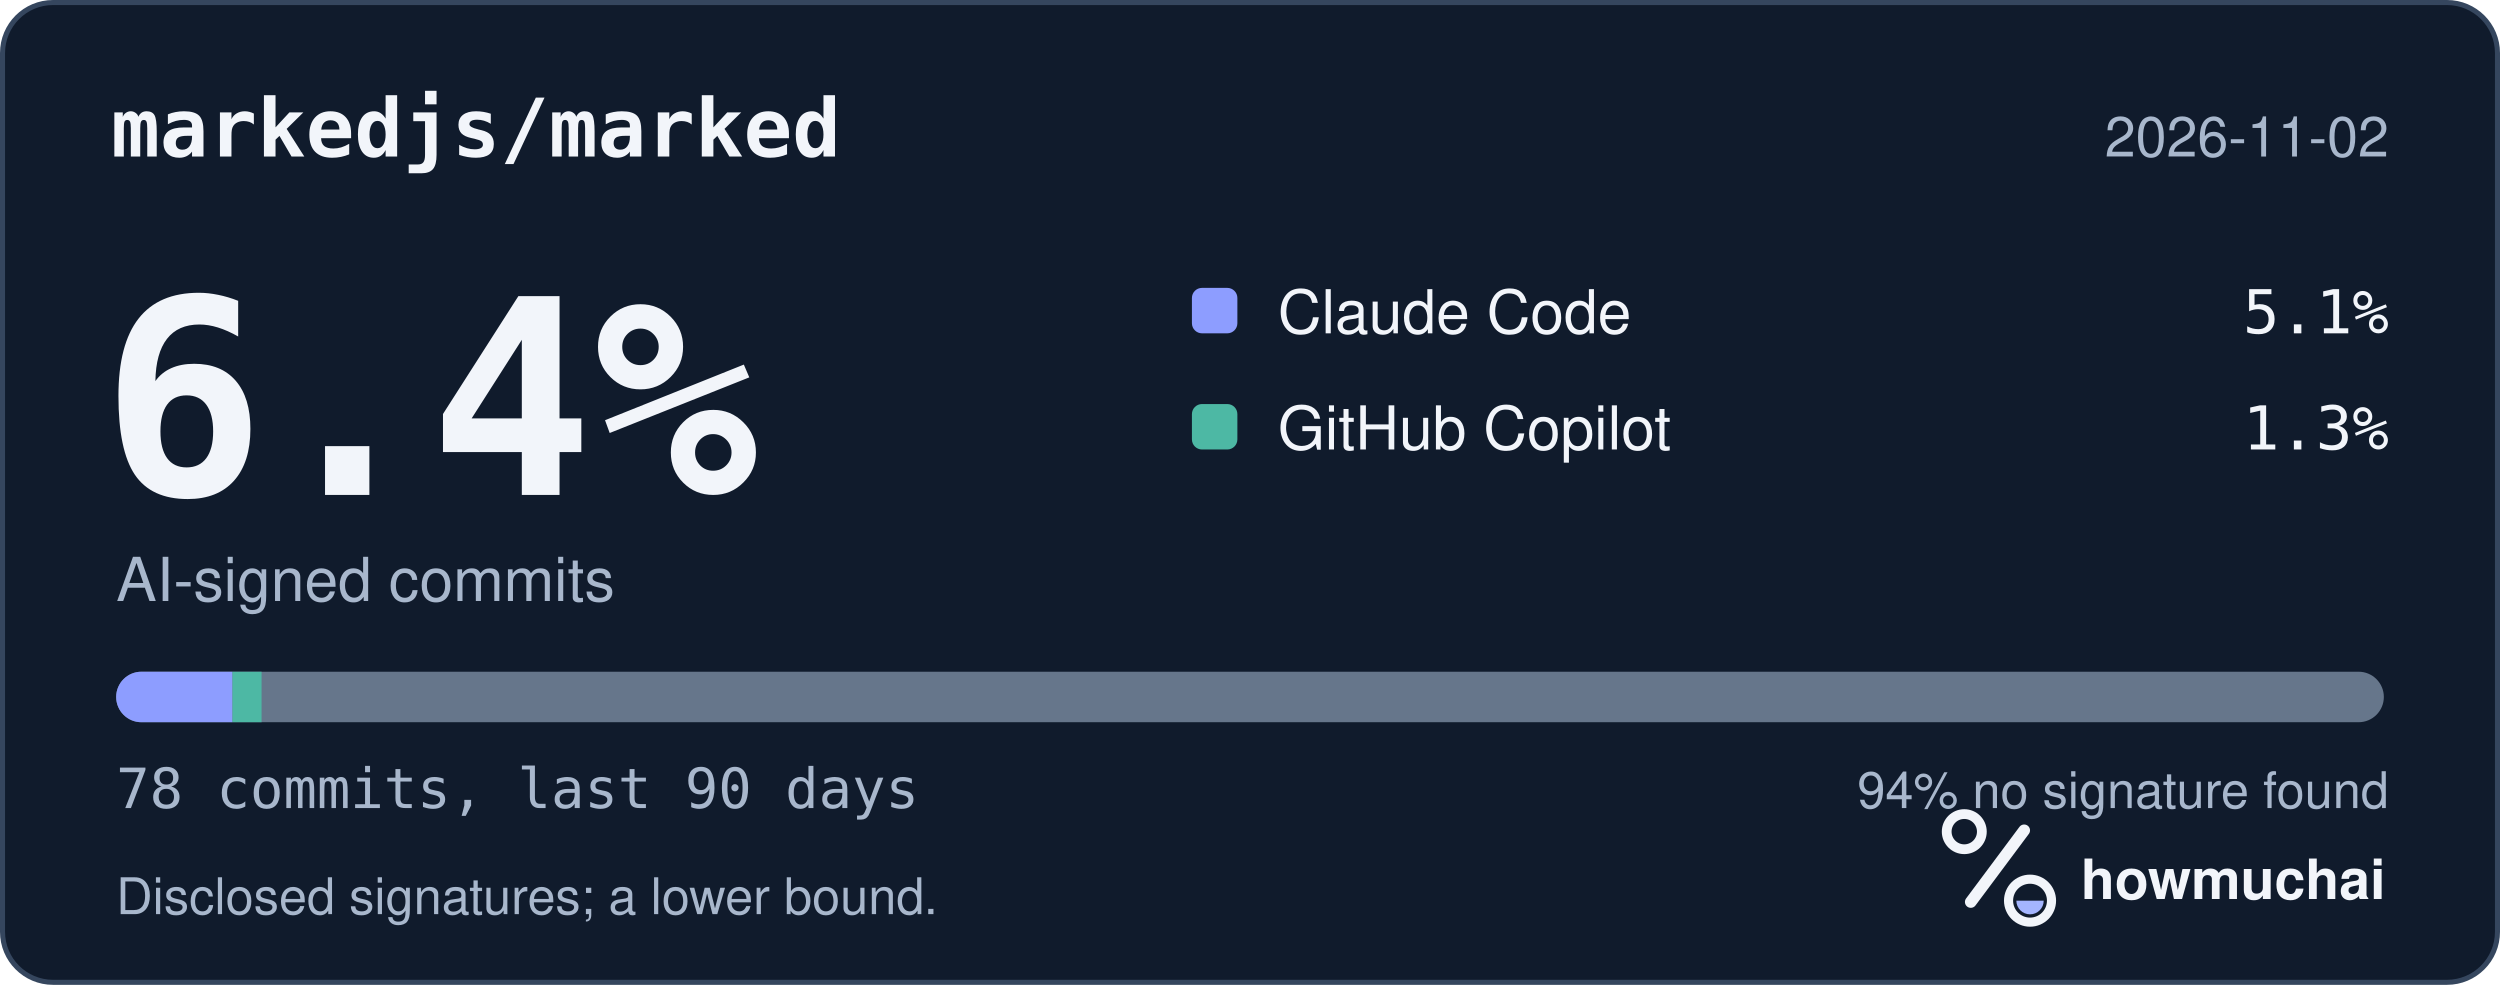
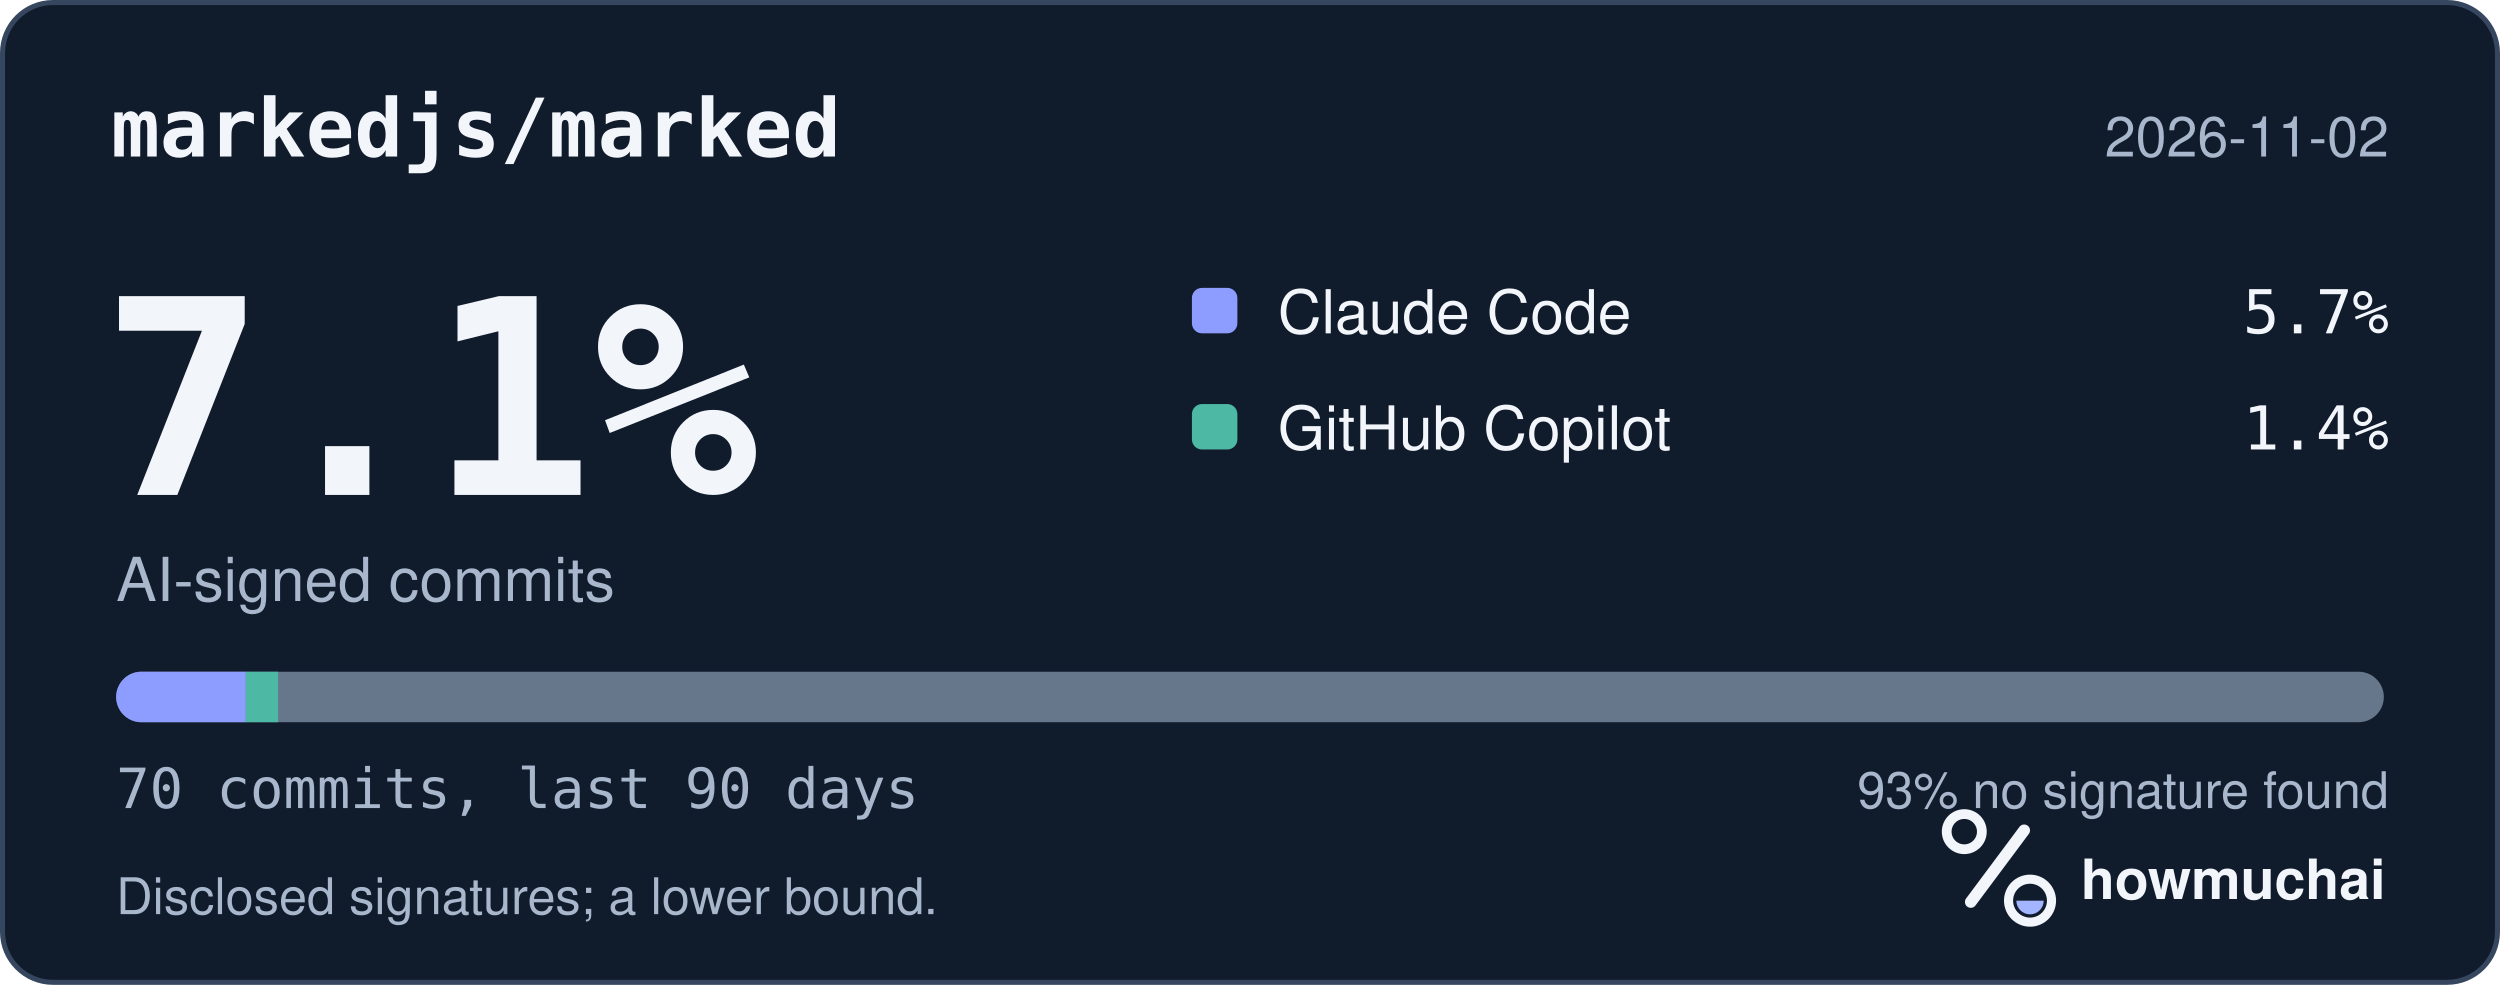
<svg xmlns="http://www.w3.org/2000/svg" width="495" height="195" viewBox="0 0 495 195" role="img" aria-labelledby="hm-t hm-d">
  <rect x="0.5" y="0.5" width="494" height="194" rx="10" fill="#101B2C" stroke="#35465E" />
  <text x="22" y="31" fill="#F2F5FA" font-family="ui-monospace, SF Mono, Menlo, Consolas, IBM Plex Mono, monospace" font-size="16" font-weight="600">markedjs/marked</text>
  <text x="473" y="31" fill="#A8B7CC" font-family="-apple-system, BlinkMacSystemFont, Segoe UI, Helvetica, Arial, Fira Sans, sans-serif" font-size="11" text-anchor="end">2026-11-02</text>
-   <text x="20" y="98" fill="#F2F5FA" font-family="ui-monospace, SF Mono, Menlo, Consolas, IBM Plex Mono, monospace" font-size="54" font-weight="700">6.4%</text>
+   <text x="20" y="98" fill="#F2F5FA" font-family="ui-monospace, SF Mono, Menlo, Consolas, IBM Plex Mono, monospace" font-size="54" font-weight="700">7.1%</text>
  <text x="23" y="119" fill="#A8B7CC" font-family="-apple-system, BlinkMacSystemFont, Segoe UI, Helvetica, Arial, Fira Sans, sans-serif" font-size="12">AI-signed commits</text>
  <rect x="236" y="57" width="9" height="9" rx="2" fill="#8D9DFF" />
  <text x="253" y="66" fill="#F2F5FA" font-family="-apple-system, BlinkMacSystemFont, Segoe UI, Helvetica, Arial, Fira Sans, sans-serif" font-size="12">Claude Code</text>
-   <text x="473" y="66" fill="#F2F5FA" font-family="ui-monospace, SF Mono, Menlo, Consolas, IBM Plex Mono, monospace" font-size="12" text-anchor="end">5.1%</text>
+   <text x="473" y="66" fill="#F2F5FA" font-family="ui-monospace, SF Mono, Menlo, Consolas, IBM Plex Mono, monospace" font-size="12" text-anchor="end">5.7%</text>
  <rect x="236" y="80" width="9" height="9" rx="2" fill="#4DB8A4" />
  <text x="253" y="89" fill="#F2F5FA" font-family="-apple-system, BlinkMacSystemFont, Segoe UI, Helvetica, Arial, Fira Sans, sans-serif" font-size="12">GitHub Copilot</text>
-   <text x="473" y="89" fill="#F2F5FA" font-family="ui-monospace, SF Mono, Menlo, Consolas, IBM Plex Mono, monospace" font-size="12" text-anchor="end">1.3%</text>
+   <text x="473" y="89" fill="#F2F5FA" font-family="ui-monospace, SF Mono, Menlo, Consolas, IBM Plex Mono, monospace" font-size="12" text-anchor="end">1.4%</text>
  <defs>
    <clipPath id="hm-bar">
      <rect x="23" y="133" width="449" height="10" rx="5" />
    </clipPath>
  </defs>
  <rect x="23" y="133" width="449" height="10" rx="5" fill="#66768B" />
  <g clip-path="url(#hm-bar)">
-     <rect x="23.00" y="133" width="23.03" height="10" fill="#8D9DFF" />
-     <rect x="46.03" y="133" width="5.76" height="10" fill="#4DB8A4" />
+     <rect x="23.00" y="133" width="25.66" height="10" fill="#8D9DFF" />
+     <rect x="48.66" y="133" width="6.41" height="10" fill="#4DB8A4" />
  </g>
-   <text x="23" y="160" fill="#A8B7CC" font-family="ui-monospace, SF Mono, Menlo, Consolas, IBM Plex Mono, monospace" font-size="11">78 commits, last 90 days</text>
-   <text x="473" y="160" fill="#A8B7CC" font-family="-apple-system, BlinkMacSystemFont, Segoe UI, Helvetica, Arial, Fira Sans, sans-serif" font-size="10" text-anchor="end">94% no signature found</text>
+   <text x="23" y="160" fill="#A8B7CC" font-family="ui-monospace, SF Mono, Menlo, Consolas, IBM Plex Mono, monospace" font-size="11">70 commits, last 90 days</text>
+   <text x="473" y="160" fill="#A8B7CC" font-family="-apple-system, BlinkMacSystemFont, Segoe UI, Helvetica, Arial, Fira Sans, sans-serif" font-size="10" text-anchor="end">93% no signature found</text>
  <text x="23" y="181" fill="#A8B7CC" font-family="-apple-system, BlinkMacSystemFont, Segoe UI, Helvetica, Arial, Fira Sans, sans-serif" font-size="10">Disclosed signatures; a lower bound.</text>
  <g transform="translate(379 155) scale(0.06445312)">
    <circle cx="154" cy="150" r="54" fill="none" stroke="#F2F5FA" stroke-width="30" />
    <path d="M174 366 338 146" fill="none" stroke="#F2F5FA" stroke-width="36" stroke-linecap="round" />
    <circle cx="356" cy="362" r="66" fill="none" stroke="#F2F5FA" stroke-width="28" />
    <path d="M314 362a42 42 0 0 0 84 0Z" fill="#A4B5FF" />
  </g>
  <text x="412" y="178" fill="#F2F5FA" font-family="-apple-system, BlinkMacSystemFont, Segoe UI, Helvetica, Arial, Fira Sans, sans-serif" font-size="11" font-weight="650">howmuchai</text>
</svg>
